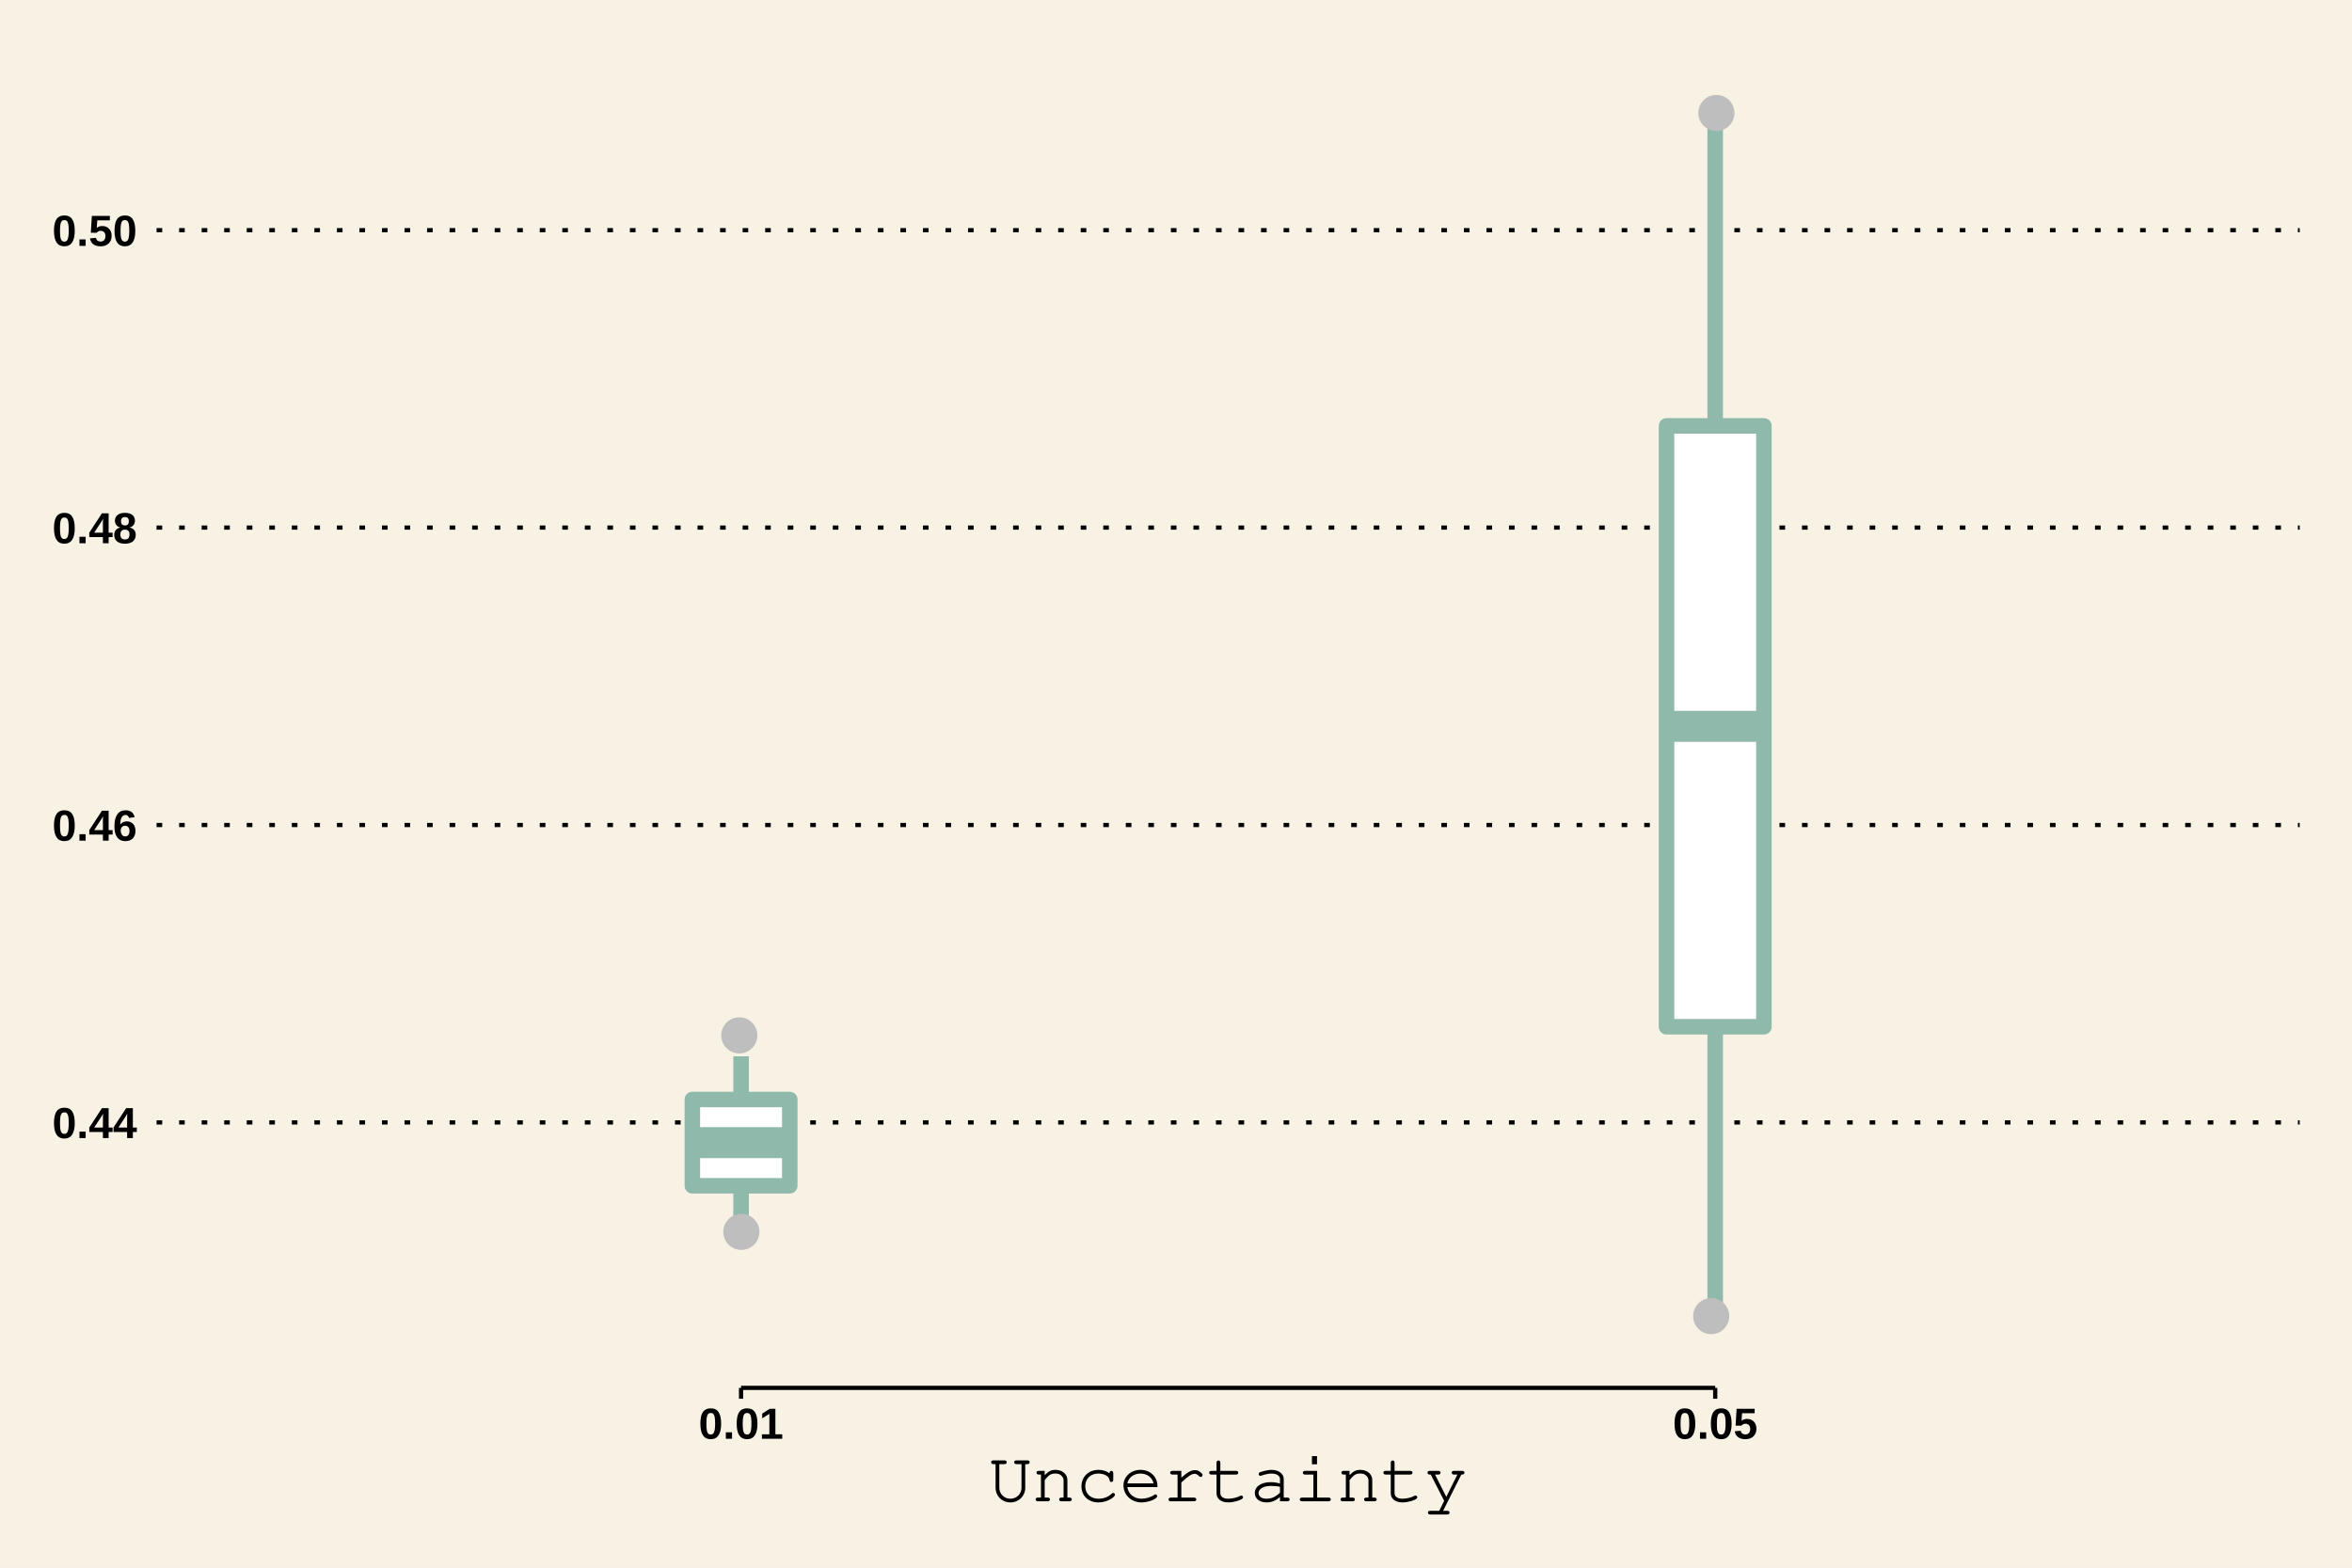
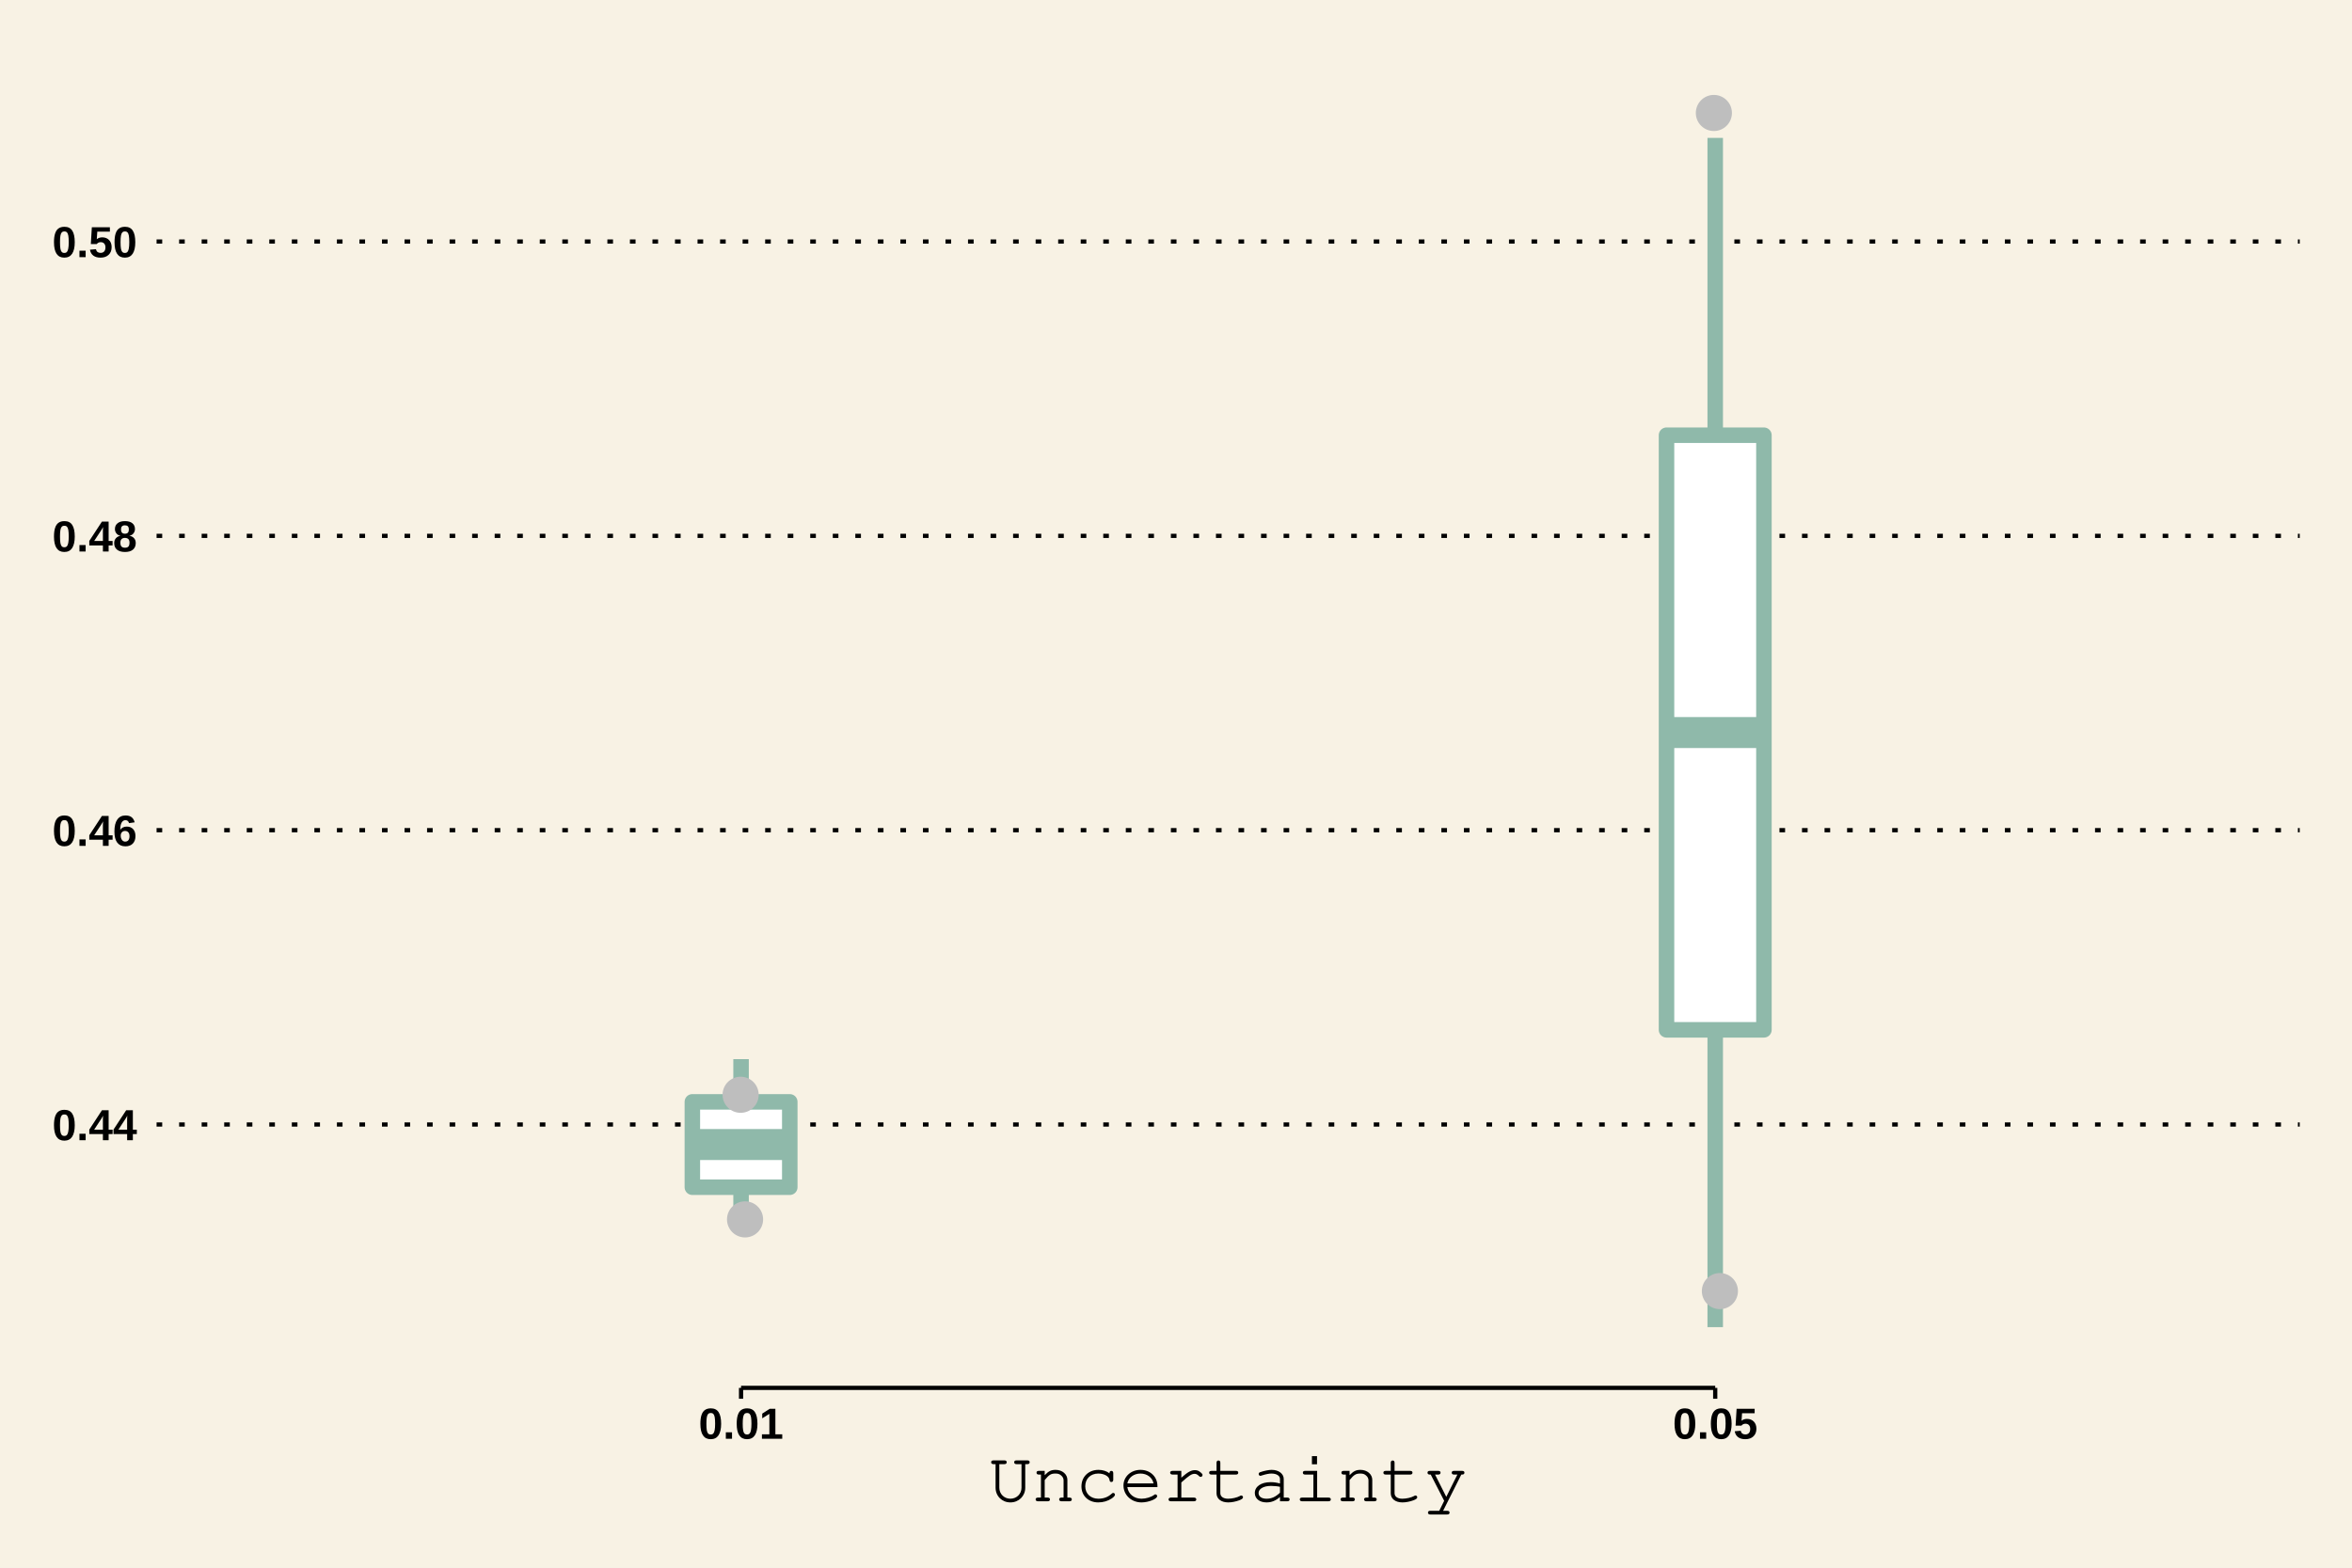
<svg xmlns="http://www.w3.org/2000/svg" class="svglite" width="648.00pt" height="432.00pt" viewBox="0 0 648.00 432.00">
  <defs>
    <style type="text/css">
    .svglite line, .svglite polyline, .svglite polygon, .svglite path, .svglite rect, .svglite circle {
      fill: none;
      stroke: #000000;
      stroke-linecap: round;
      stroke-linejoin: round;
      stroke-miterlimit: 10.00;
    }
  </style>
  </defs>
  <rect width="100%" height="100%" style="stroke: none; fill: #F8F2E4;" />
  <defs>
    <clipPath id="cpMC4wMHw2NDguMDB8MC4wMHw0MzIuMDA=">
      <rect x="0.00" y="0.00" width="648.00" height="432.00" />
    </clipPath>
  </defs>
  <g clip-path="url(#cpMC4wMHw2NDguMDB8MC4wMHw0MzIuMDA=)">
    <rect x="-0" y="0" width="648.00" height="432.00" style="stroke-width: 1.16; stroke: none; fill: #F8F2E4;" />
  </g>
  <defs>
    <clipPath id="cpNDMuMTR8NjMzLjYwfDE0LjQwfDM4Mi40NQ==">
      <rect x="43.14" y="14.40" width="590.46" height="368.05" />
    </clipPath>
  </defs>
  <g clip-path="url(#cpNDMuMTR8NjMzLjYwfDE0LjQwfDM4Mi40NQ==)">
    <rect x="43.14" y="14.40" width="590.46" height="368.05" style="stroke-width: 1.16; stroke: none; fill: #F8F2E4;" />
-     <polyline points="43.14,309.30 633.60,309.30 " style="stroke-width: 1.16; stroke-dasharray: 1.55,4.66; stroke-linecap: butt;" />
-     <polyline points="43.14,227.34 633.60,227.34 " style="stroke-width: 1.16; stroke-dasharray: 1.55,4.66; stroke-linecap: butt;" />
-     <polyline points="43.14,145.38 633.60,145.38 " style="stroke-width: 1.16; stroke-dasharray: 1.55,4.66; stroke-linecap: butt;" />
-     <polyline points="43.14,63.43 633.60,63.43 " style="stroke-width: 1.16; stroke-dasharray: 1.55,4.66; stroke-linecap: butt;" />
-     <line x1="204.17" y1="302.98" x2="204.17" y2="291.08" style="stroke-width: 4.27; stroke: #8FB9AA; stroke-linecap: butt;" />
-     <line x1="204.17" y1="326.76" x2="204.17" y2="338.65" style="stroke-width: 4.27; stroke: #8FB9AA; stroke-linecap: butt;" />
-     <polygon points="190.75,302.98 190.75,326.76 217.59,326.76 217.59,302.98 190.75,302.98 " style="stroke-width: 4.27; stroke: #8FB9AA; fill: #FFFFFF;" />
-     <line x1="190.75" y1="314.87" x2="217.59" y2="314.87" style="stroke-width: 8.54; stroke: #8FB9AA; stroke-linecap: butt;" />
-     <line x1="472.56" y1="117.36" x2="472.56" y2="34.57" style="stroke-width: 4.27; stroke: #8FB9AA; stroke-linecap: butt;" />
-     <line x1="472.56" y1="282.94" x2="472.56" y2="365.72" style="stroke-width: 4.27; stroke: #8FB9AA; stroke-linecap: butt;" />
-     <polygon points="459.14,117.36 459.14,282.94 485.98,282.94 485.98,117.36 459.14,117.36 " style="stroke-width: 4.27; stroke: #8FB9AA; fill: #FFFFFF;" />
-     <line x1="459.14" y1="200.15" x2="485.98" y2="200.15" style="stroke-width: 8.54; stroke: #8FB9AA; stroke-linecap: butt;" />
-     <circle cx="203.69" cy="285.31" r="4.62" style="stroke-width: 0.71; stroke: #BEBEBE; fill: #BEBEBE;" />
-     <circle cx="204.25" cy="339.46" r="4.62" style="stroke-width: 0.71; stroke: #BEBEBE; fill: #BEBEBE;" />
-     <circle cx="471.45" cy="362.68" r="4.62" style="stroke-width: 0.71; stroke: #BEBEBE; fill: #BEBEBE;" />
-     <circle cx="472.88" cy="31.13" r="4.62" style="stroke-width: 0.71; stroke: #BEBEBE; fill: #BEBEBE;" />
+     <polyline points="43.14,309.88 633.60,309.88 " style="stroke-width: 1.16; stroke-dasharray: 1.55,4.66; stroke-linecap: butt;" />
+     <polyline points="43.14,228.77 633.60,228.77 " style="stroke-width: 1.16; stroke-dasharray: 1.55,4.66; stroke-linecap: butt;" />
+     <polyline points="43.14,147.66 633.60,147.66 " style="stroke-width: 1.16; stroke-dasharray: 1.55,4.66; stroke-linecap: butt;" />
+     <polyline points="43.14,66.55 633.60,66.55 " style="stroke-width: 1.16; stroke-dasharray: 1.55,4.66; stroke-linecap: butt;" />
+     <line x1="204.17" y1="303.63" x2="204.17" y2="291.86" style="stroke-width: 4.27; stroke: #8FB9AA; stroke-linecap: butt;" />
+     <line x1="204.17" y1="327.16" x2="204.17" y2="338.93" style="stroke-width: 4.27; stroke: #8FB9AA; stroke-linecap: butt;" />
+     <polygon points="190.75,303.63 190.75,327.16 217.59,327.16 217.59,303.63 190.75,303.63 " style="stroke-width: 4.27; stroke: #8FB9AA; fill: #FFFFFF;" />
+     <line x1="190.75" y1="315.39" x2="217.59" y2="315.39" style="stroke-width: 8.54; stroke: #8FB9AA; stroke-linecap: butt;" />
+     <line x1="472.56" y1="119.93" x2="472.56" y2="38.00" style="stroke-width: 4.27; stroke: #8FB9AA; stroke-linecap: butt;" />
+     <line x1="472.56" y1="283.79" x2="472.56" y2="365.72" style="stroke-width: 4.27; stroke: #8FB9AA; stroke-linecap: butt;" />
+     <polygon points="459.14,119.93 459.14,283.79 485.98,283.79 485.98,119.93 459.14,119.93 " style="stroke-width: 4.27; stroke: #8FB9AA; fill: #FFFFFF;" />
+     <line x1="459.14" y1="201.86" x2="485.98" y2="201.86" style="stroke-width: 8.54; stroke: #8FB9AA; stroke-linecap: butt;" />
+     <circle cx="204.05" cy="301.68" r="4.62" style="stroke-width: 0.71; stroke: #BEBEBE; fill: #BEBEBE;" />
+     <circle cx="205.27" cy="336.02" r="4.62" style="stroke-width: 0.71; stroke: #BEBEBE; fill: #BEBEBE;" />
+     <circle cx="473.85" cy="355.78" r="4.62" style="stroke-width: 0.71; stroke: #BEBEBE; fill: #BEBEBE;" />
+     <circle cx="472.19" cy="31.13" r="4.62" style="stroke-width: 0.71; stroke: #BEBEBE; fill: #BEBEBE;" />
    <rect x="43.14" y="14.40" width="590.46" height="368.05" style="stroke-width: 1.16; stroke: none;" />
  </g>
  <g clip-path="url(#cpMC4wMHw2NDguMDB8MC4wMHw0MzIuMDA=)">
-     <text x="37.76" y="313.62" text-anchor="end" style="font-size: 12.00px; font-weight: bold; font-family: Arial;" textLength="23.36px" lengthAdjust="spacingAndGlyphs">0.44</text>
-     <text x="37.76" y="231.66" text-anchor="end" style="font-size: 12.00px; font-weight: bold; font-family: Arial;" textLength="23.36px" lengthAdjust="spacingAndGlyphs">0.46</text>
-     <text x="37.76" y="149.70" text-anchor="end" style="font-size: 12.00px; font-weight: bold; font-family: Arial;" textLength="23.36px" lengthAdjust="spacingAndGlyphs">0.48</text>
-     <text x="37.76" y="67.75" text-anchor="end" style="font-size: 12.00px; font-weight: bold; font-family: Arial;" textLength="23.36px" lengthAdjust="spacingAndGlyphs">0.50</text>
+     <text x="37.76" y="314.20" text-anchor="end" style="font-size: 12.00px; font-weight: bold; font-family: Arial;" textLength="23.36px" lengthAdjust="spacingAndGlyphs">0.44</text>
+     <text x="37.76" y="233.09" text-anchor="end" style="font-size: 12.00px; font-weight: bold; font-family: Arial;" textLength="23.36px" lengthAdjust="spacingAndGlyphs">0.46</text>
+     <text x="37.76" y="151.98" text-anchor="end" style="font-size: 12.00px; font-weight: bold; font-family: Arial;" textLength="23.36px" lengthAdjust="spacingAndGlyphs">0.48</text>
+     <text x="37.76" y="70.87" text-anchor="end" style="font-size: 12.00px; font-weight: bold; font-family: Arial;" textLength="23.36px" lengthAdjust="spacingAndGlyphs">0.50</text>
    <polyline points="204.17,382.45 472.56,382.45 " style="stroke-width: 1.16; stroke-linecap: butt;" />
    <polyline points="204.17,385.44 204.17,382.45 " style="stroke-width: 1.16; stroke-linecap: butt;" />
    <polyline points="472.56,385.44 472.56,382.45 " style="stroke-width: 1.16; stroke-linecap: butt;" />
    <text x="204.17" y="396.47" text-anchor="middle" style="font-size: 12.00px; font-weight: bold; font-family: Arial;" textLength="23.36px" lengthAdjust="spacingAndGlyphs">0.01</text>
    <text x="472.56" y="396.47" text-anchor="middle" style="font-size: 12.00px; font-weight: bold; font-family: Arial;" textLength="23.36px" lengthAdjust="spacingAndGlyphs">0.05</text>
    <text x="338.37" y="413.70" text-anchor="middle" style="font-size: 20.00px; font-weight: 0; font-family: Courier;" textLength="132.03px" lengthAdjust="spacingAndGlyphs">Uncertainty</text>
  </g>
</svg>
